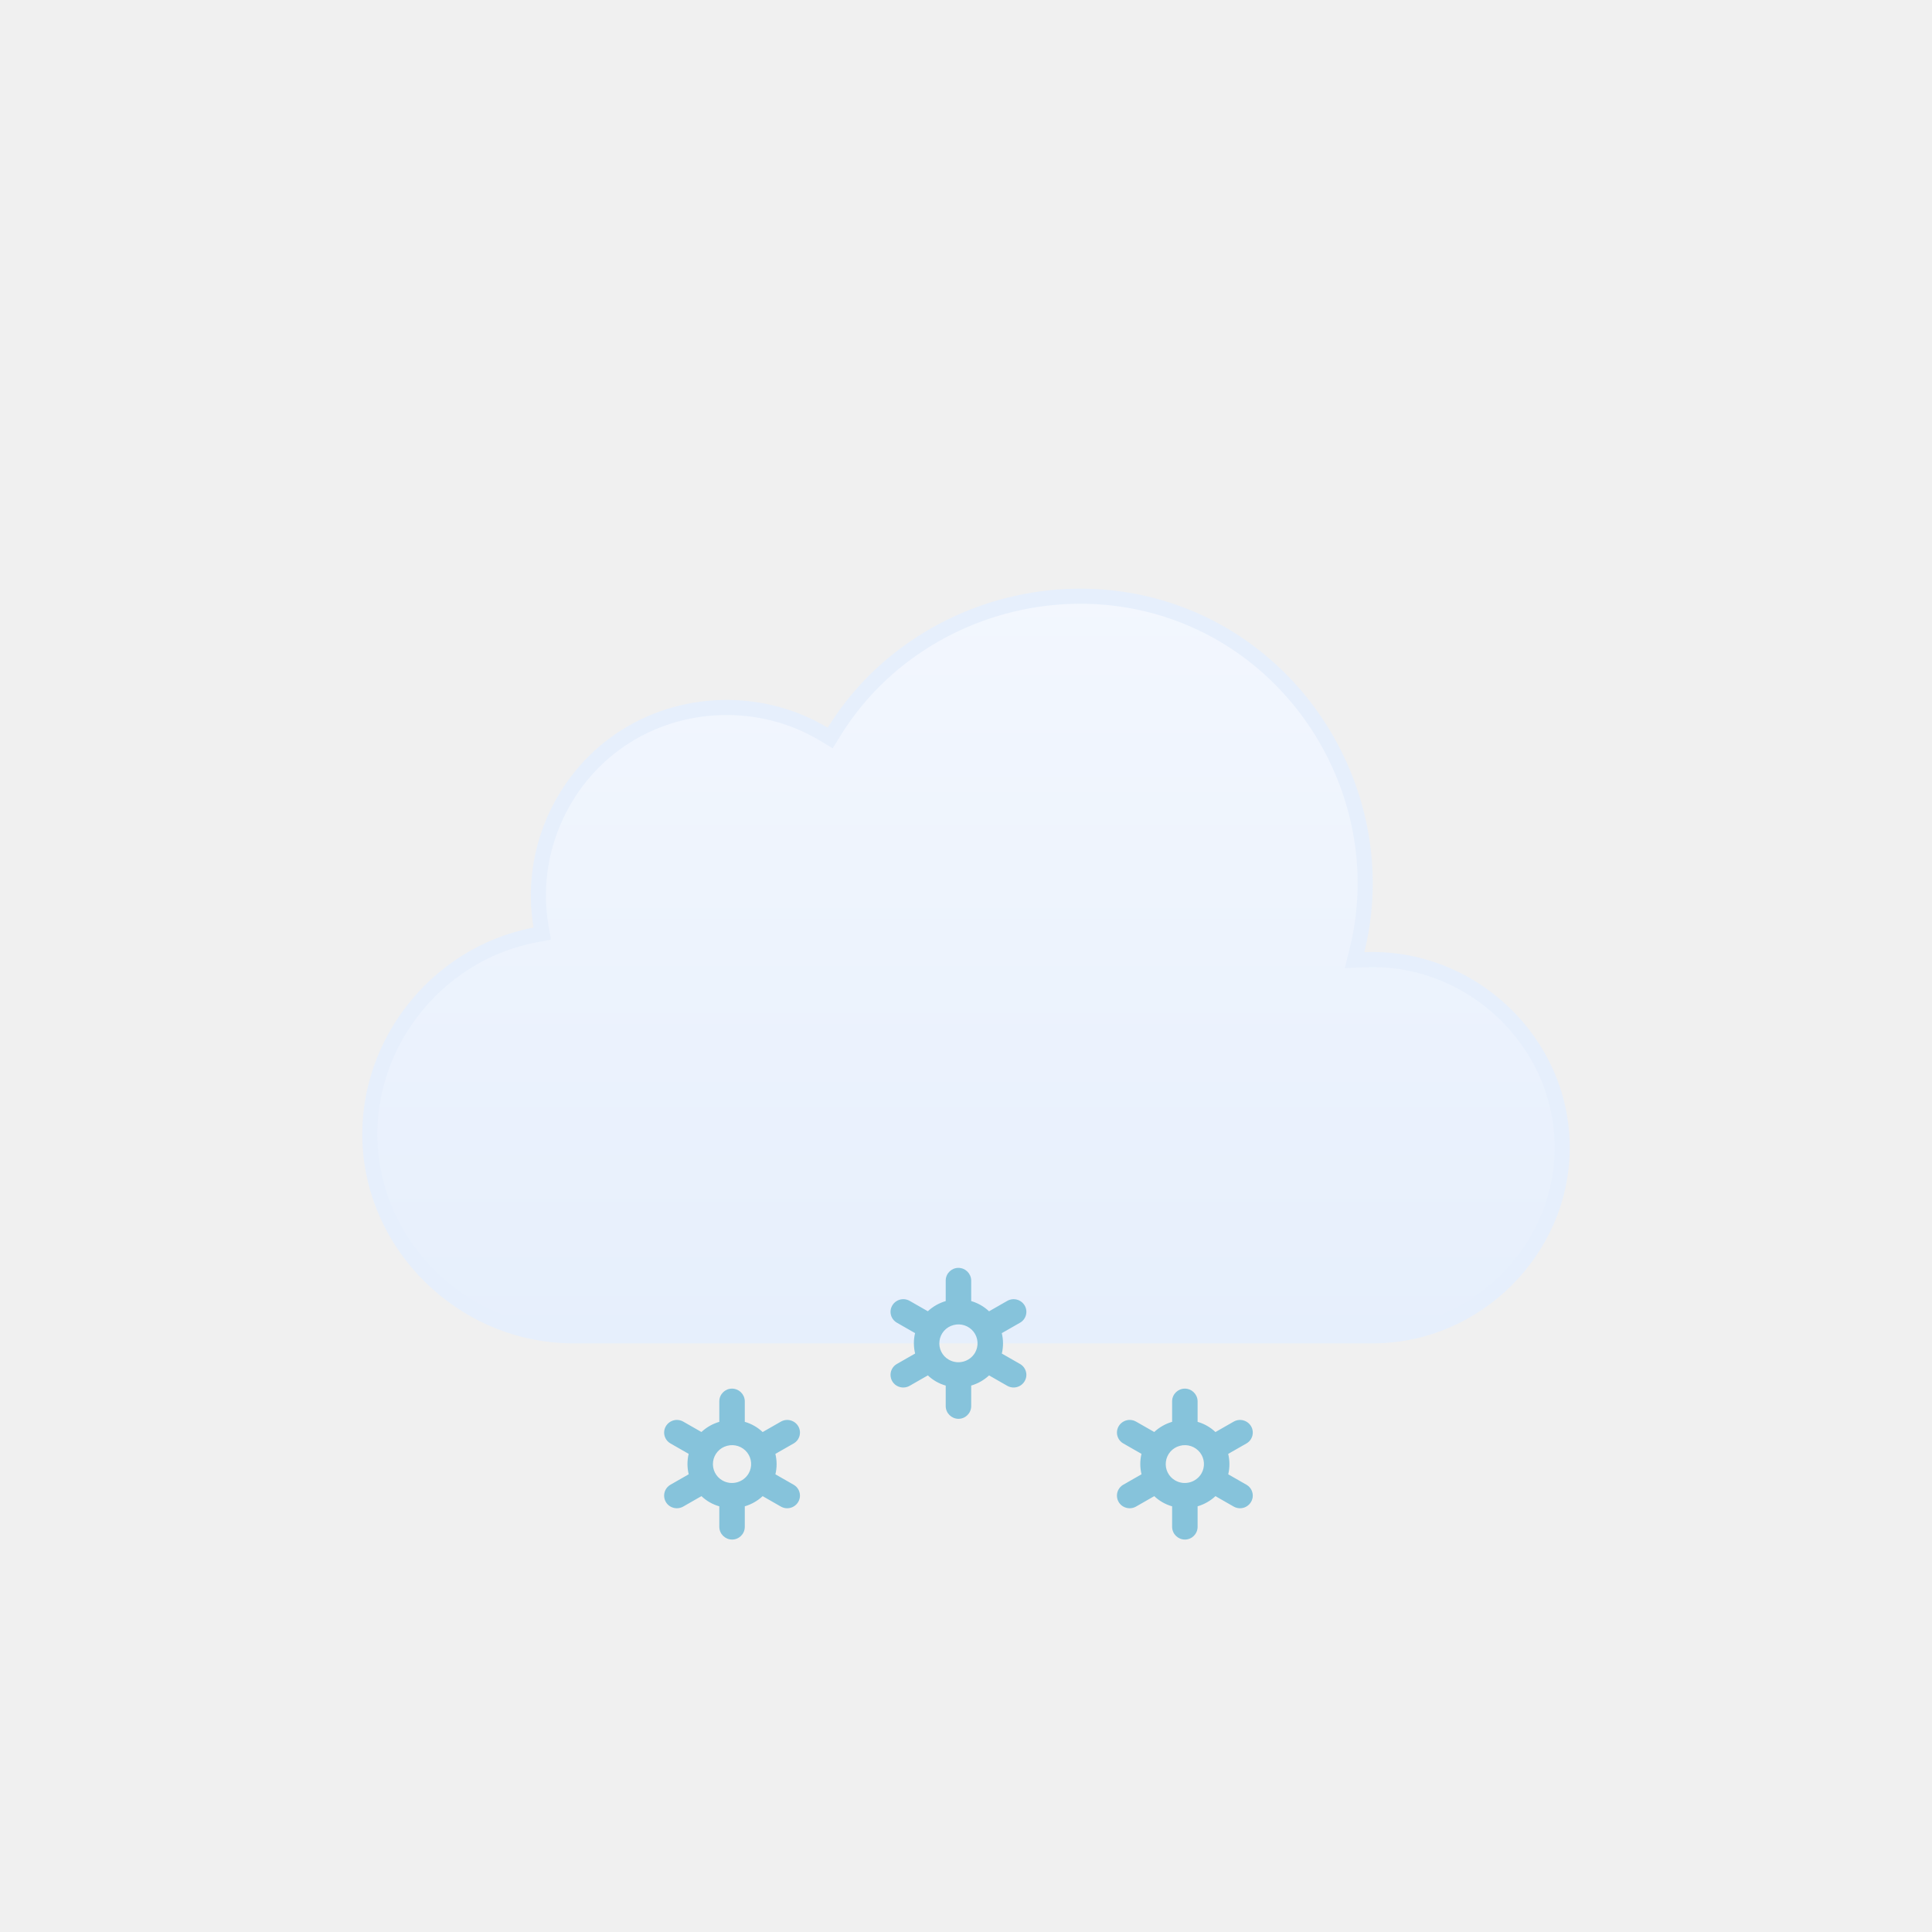
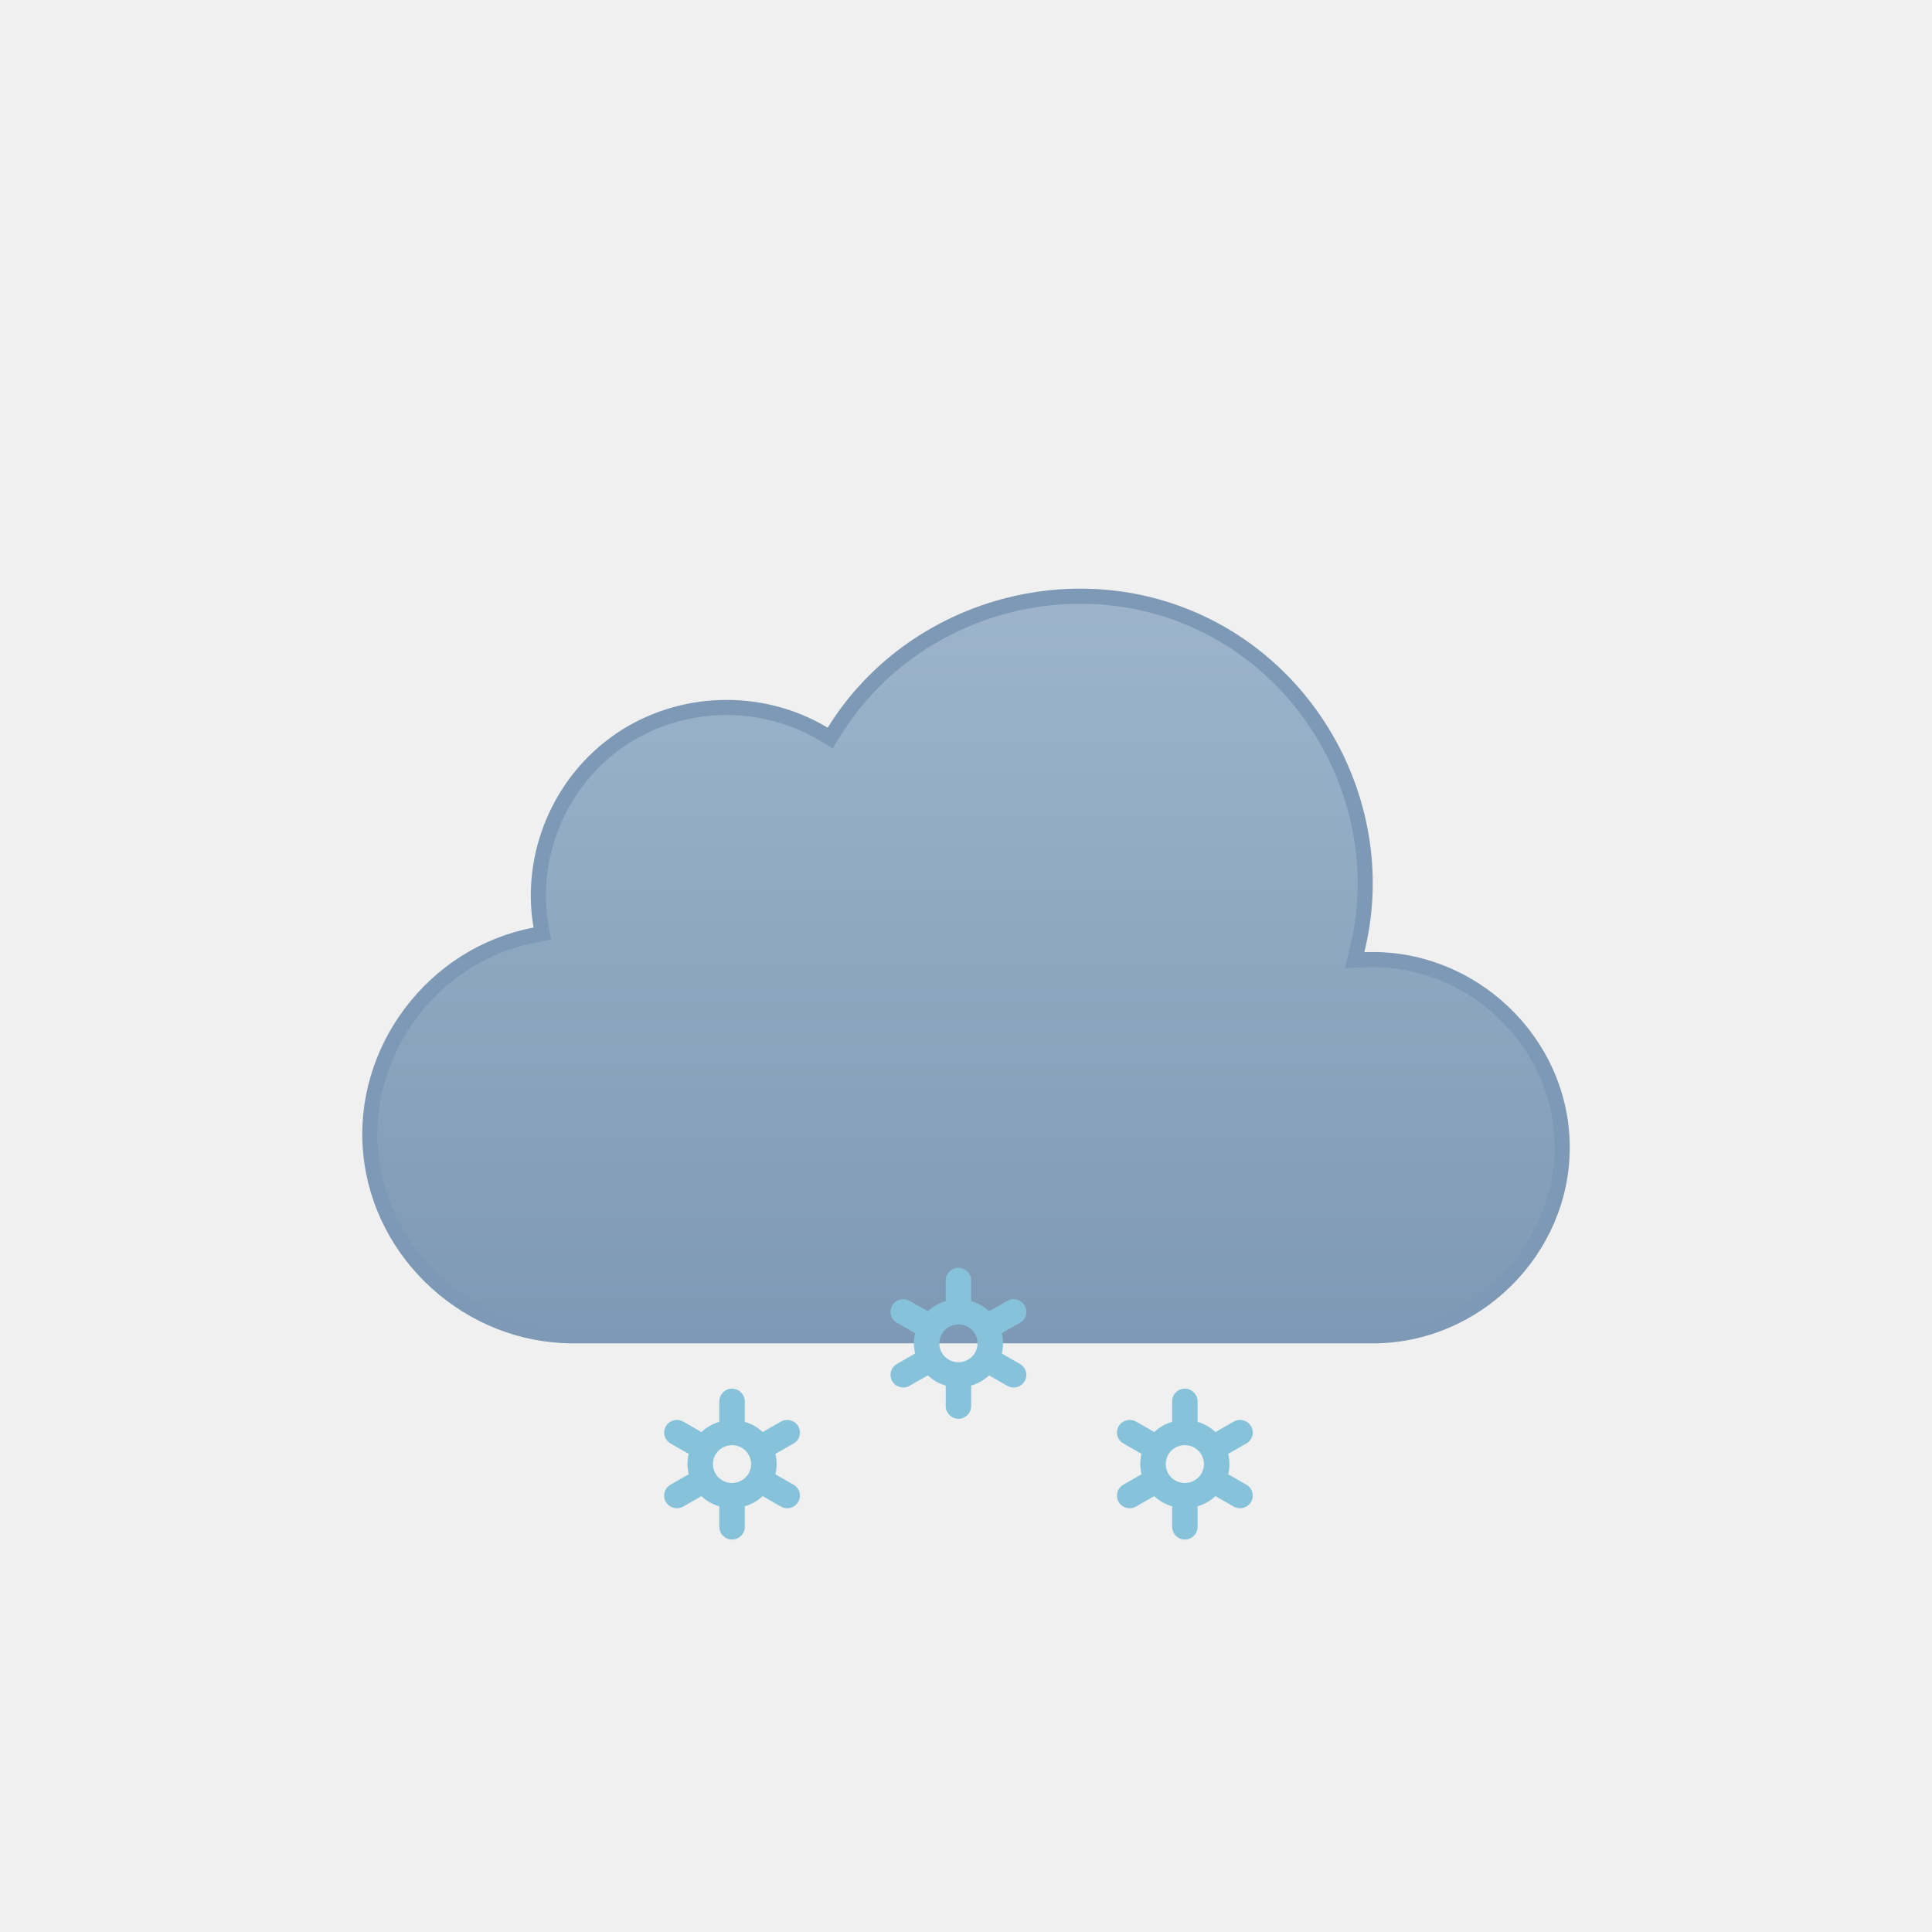
<svg xmlns="http://www.w3.org/2000/svg" fill="none" viewBox="0 0 128 128">
  <g id="snow__snow" clip-path="url(#snow__clip0_1858_8860)">
    <g id="snow__Sky">
      <g id="snow__Clouds">
        <g id="snow__Cloud">
-           <path id="snow__Cloud_2" fill="url(#snow__paint0_linear_1858_8860)" stroke="#e6effc" stroke-miterlimit="10" d="M55.262 48.475c4.86-7.864 15.035-11.095 23.553-7.532 8.506 3.56 13.323 13.06 11.088 22.022l-.161.65.669-.03c7.01-.306 13.089 5.407 13.089 12.443 0 6.811-5.728 12.472-12.523 12.472H37.954c-6.826.002-12.751-5.33-13.395-12.14-.643-6.808 4.178-13.148 10.884-14.415l.483-.092-.084-.484c-.816-4.745 1.284-9.652 5.263-12.356 3.99-2.712 9.34-2.86 13.475-.373l.423.255z" />
+           <path id="snow__Cloud_2" fill="url(#snow__paint0_linear_1858_8860)" stroke="#7e99b5" stroke-miterlimit="10" d="M55.262 48.475c4.86-7.864 15.035-11.095 23.553-7.532 8.506 3.56 13.323 13.06 11.088 22.022l-.161.65.669-.03c7.01-.306 13.089 5.407 13.089 12.443 0 6.811-5.728 12.472-12.523 12.472H37.954c-6.826.002-12.751-5.33-13.395-12.14-.643-6.808 4.178-13.148 10.884-14.415l.483-.092-.084-.484c-.816-4.745 1.284-9.652 5.263-12.356 3.99-2.712 9.34-2.86 13.475-.373l.423.255z" />
        </g>
      </g>
    </g>
    <g id="snow__Precipitation">
      <g id="snow__Snowflakes">
        <path id="snow__Snowflake 1" fill="#86c3db" d="m52.578 90.366-1.205-.689a2.9 2.9 0 0 0-.002-1.353l1.207-.69a.83.83 0 0 0 .309-1.141.85.85 0 0 0-1.153-.306l-1.206.69a2.9 2.9 0 0 0-1.184-.677v-1.38A.85.85 0 0 0 48.5 84a.843.843 0 0 0-.844.82v1.38a2.96 2.96 0 0 0-1.185.674l-1.205-.689a.848.848 0 0 0-1.259.616.83.83 0 0 0 .415.832l1.204.689c-.106.445-.105.909.003 1.353l-1.207.69a.83.83 0 0 0-.415.832.83.83 0 0 0 .62.7.85.85 0 0 0 .64-.084l1.205-.69c.334.318.74.55 1.184.675v1.382a.85.85 0 0 0 .844.82.843.843 0 0 0 .844-.82v-1.383c.441-.129.847-.36 1.184-.673l1.206.69a.847.847 0 0 0 1.259-.616.83.83 0 0 0-.415-.832m-4.712-.28a1.24 1.24 0 0 1-.622-1.25 1.25 1.25 0 0 1 .93-1.048 1.27 1.27 0 0 1 1.329.445 1.25 1.25 0 0 1 .093 1.393 1.28 1.28 0 0 1-1.73.46" transform="translate(0 8)" />
        <path id="snow__Snowflake 2" fill="#86c3db" d="m67.578 90.366-1.204-.689a2.9 2.9 0 0 0-.003-1.353l1.207-.69a.83.83 0 0 0 .309-1.141.85.85 0 0 0-1.153-.306l-1.206.69a2.9 2.9 0 0 0-1.184-.677v-1.38A.85.85 0 0 0 63.5 84a.843.843 0 0 0-.844.82v1.38a2.96 2.96 0 0 0-1.185.674l-1.205-.689a.848.848 0 0 0-1.259.616.83.83 0 0 0 .415.832l1.204.689c-.106.445-.105.909.003 1.353l-1.207.69a.83.83 0 0 0-.415.832.83.83 0 0 0 .62.7.85.85 0 0 0 .64-.084l1.205-.69c.334.318.74.55 1.184.675v1.382a.85.85 0 0 0 .844.82.843.843 0 0 0 .844-.82v-1.383c.441-.129.847-.36 1.184-.673l1.206.69a.847.847 0 0 0 1.259-.616.83.83 0 0 0-.415-.832m-4.712-.28a1.24 1.24 0 0 1-.622-1.25 1.25 1.25 0 0 1 .93-1.048 1.27 1.27 0 0 1 1.329.445 1.25 1.25 0 0 1 .093 1.393 1.28 1.28 0 0 1-1.73.46" />
        <path id="snow__Snowflake 3" fill="#86c3db" d="m82.578 90.366-1.204-.689a2.9 2.9 0 0 0-.003-1.353l1.207-.69a.83.83 0 0 0 .309-1.141.85.85 0 0 0-1.153-.306l-1.206.69a2.9 2.9 0 0 0-1.184-.677v-1.38A.85.85 0 0 0 78.5 84a.843.843 0 0 0-.844.82v1.38a2.96 2.96 0 0 0-1.185.674l-1.205-.689a.848.848 0 0 0-1.259.616.83.83 0 0 0 .415.832l1.204.689c-.106.445-.105.909.003 1.353l-1.207.69a.83.83 0 0 0-.415.832.83.83 0 0 0 .62.7.85.85 0 0 0 .64-.084l1.205-.69c.334.318.74.55 1.184.675v1.382a.85.85 0 0 0 .844.82.843.843 0 0 0 .844-.82v-1.383c.441-.129.847-.36 1.184-.673l1.206.69a.847.847 0 0 0 1.259-.616.83.83 0 0 0-.415-.832m-4.712-.28a1.24 1.24 0 0 1-.622-1.25 1.25 1.25 0 0 1 .93-1.048 1.27 1.27 0 0 1 1.329.445 1.25 1.25 0 0 1 .093 1.393 1.28 1.28 0 0 1-1.73.46" transform="translate(0 8)" />
      </g>
    </g>
  </g>
  <defs>
    <linearGradient id="snow__paint0_linear_1858_8860" x1="64.001" x2="64.001" y1="39" y2="89" gradientUnits="userSpaceOnUse">
-       <stop stop-color="#f3f7fe" />
-       <stop offset="1" stop-color="#e6effc" />
+       <stop stop-color="#9db4cc" />
+       <stop offset="1" stop-color="#7e99b5" />
    </linearGradient>
    <clipPath id="snow__clip0_1858_8860">
      <rect width="128" height="128" fill="#fff" />
    </clipPath>
  </defs>
</svg>
